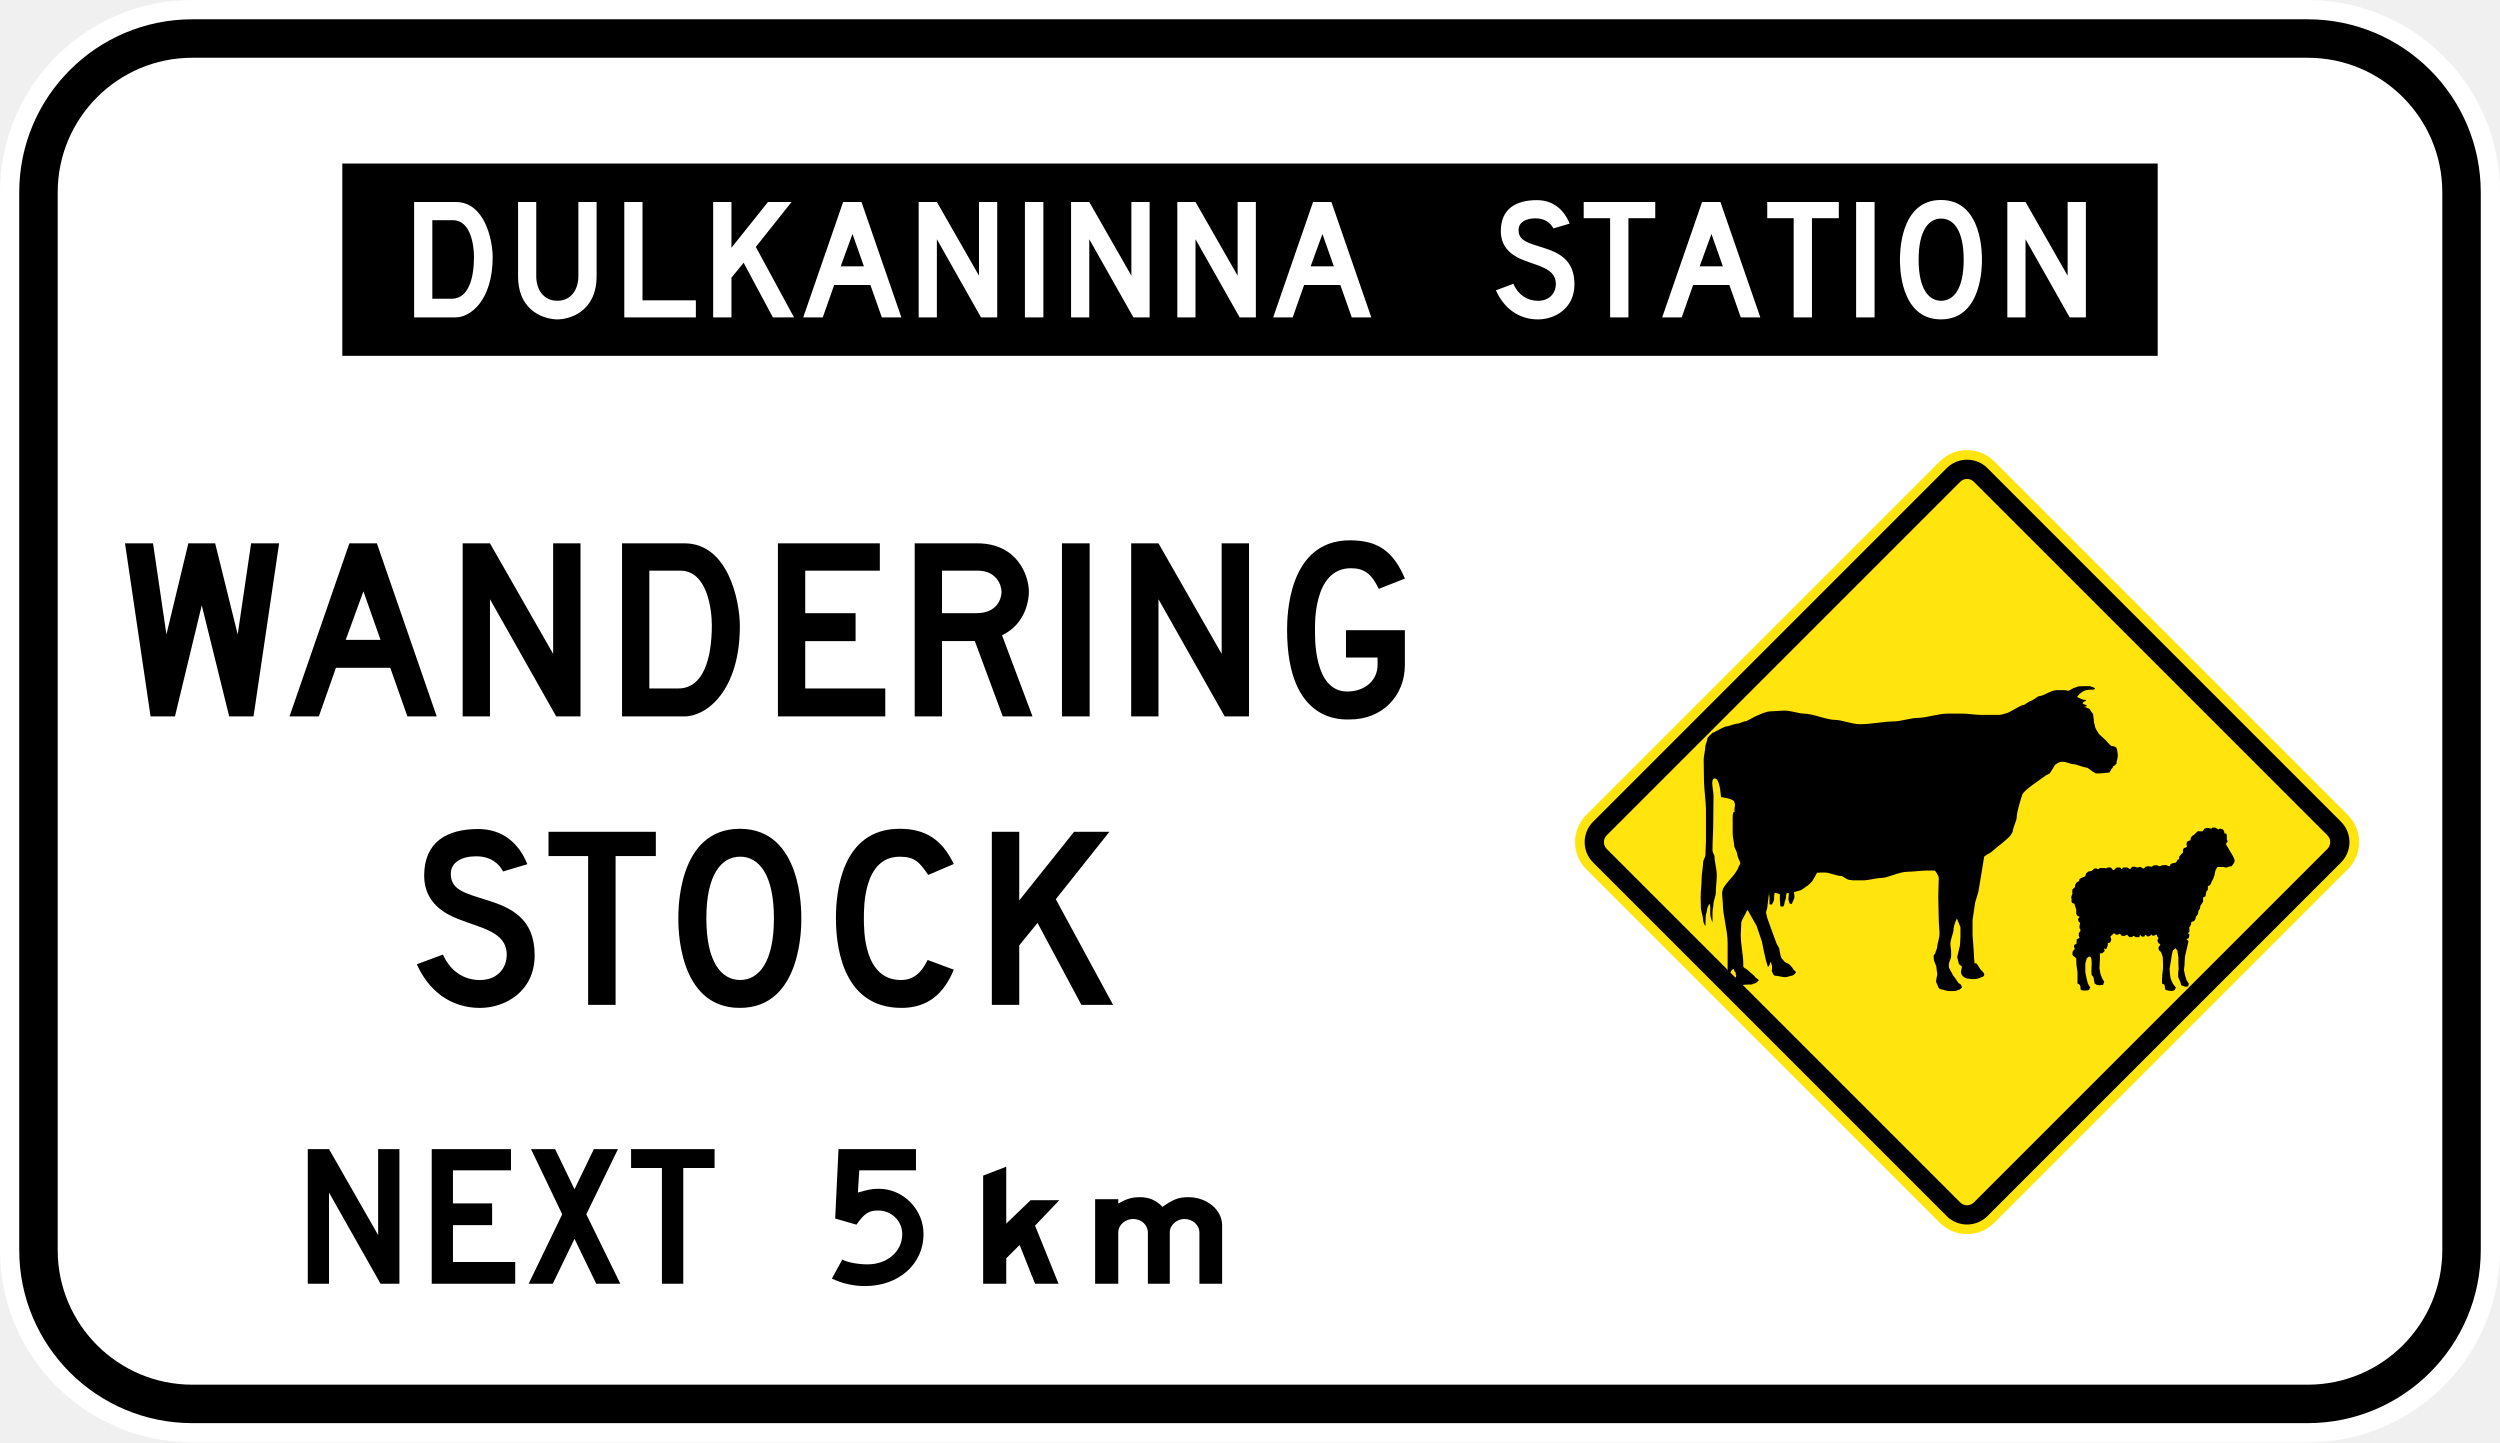
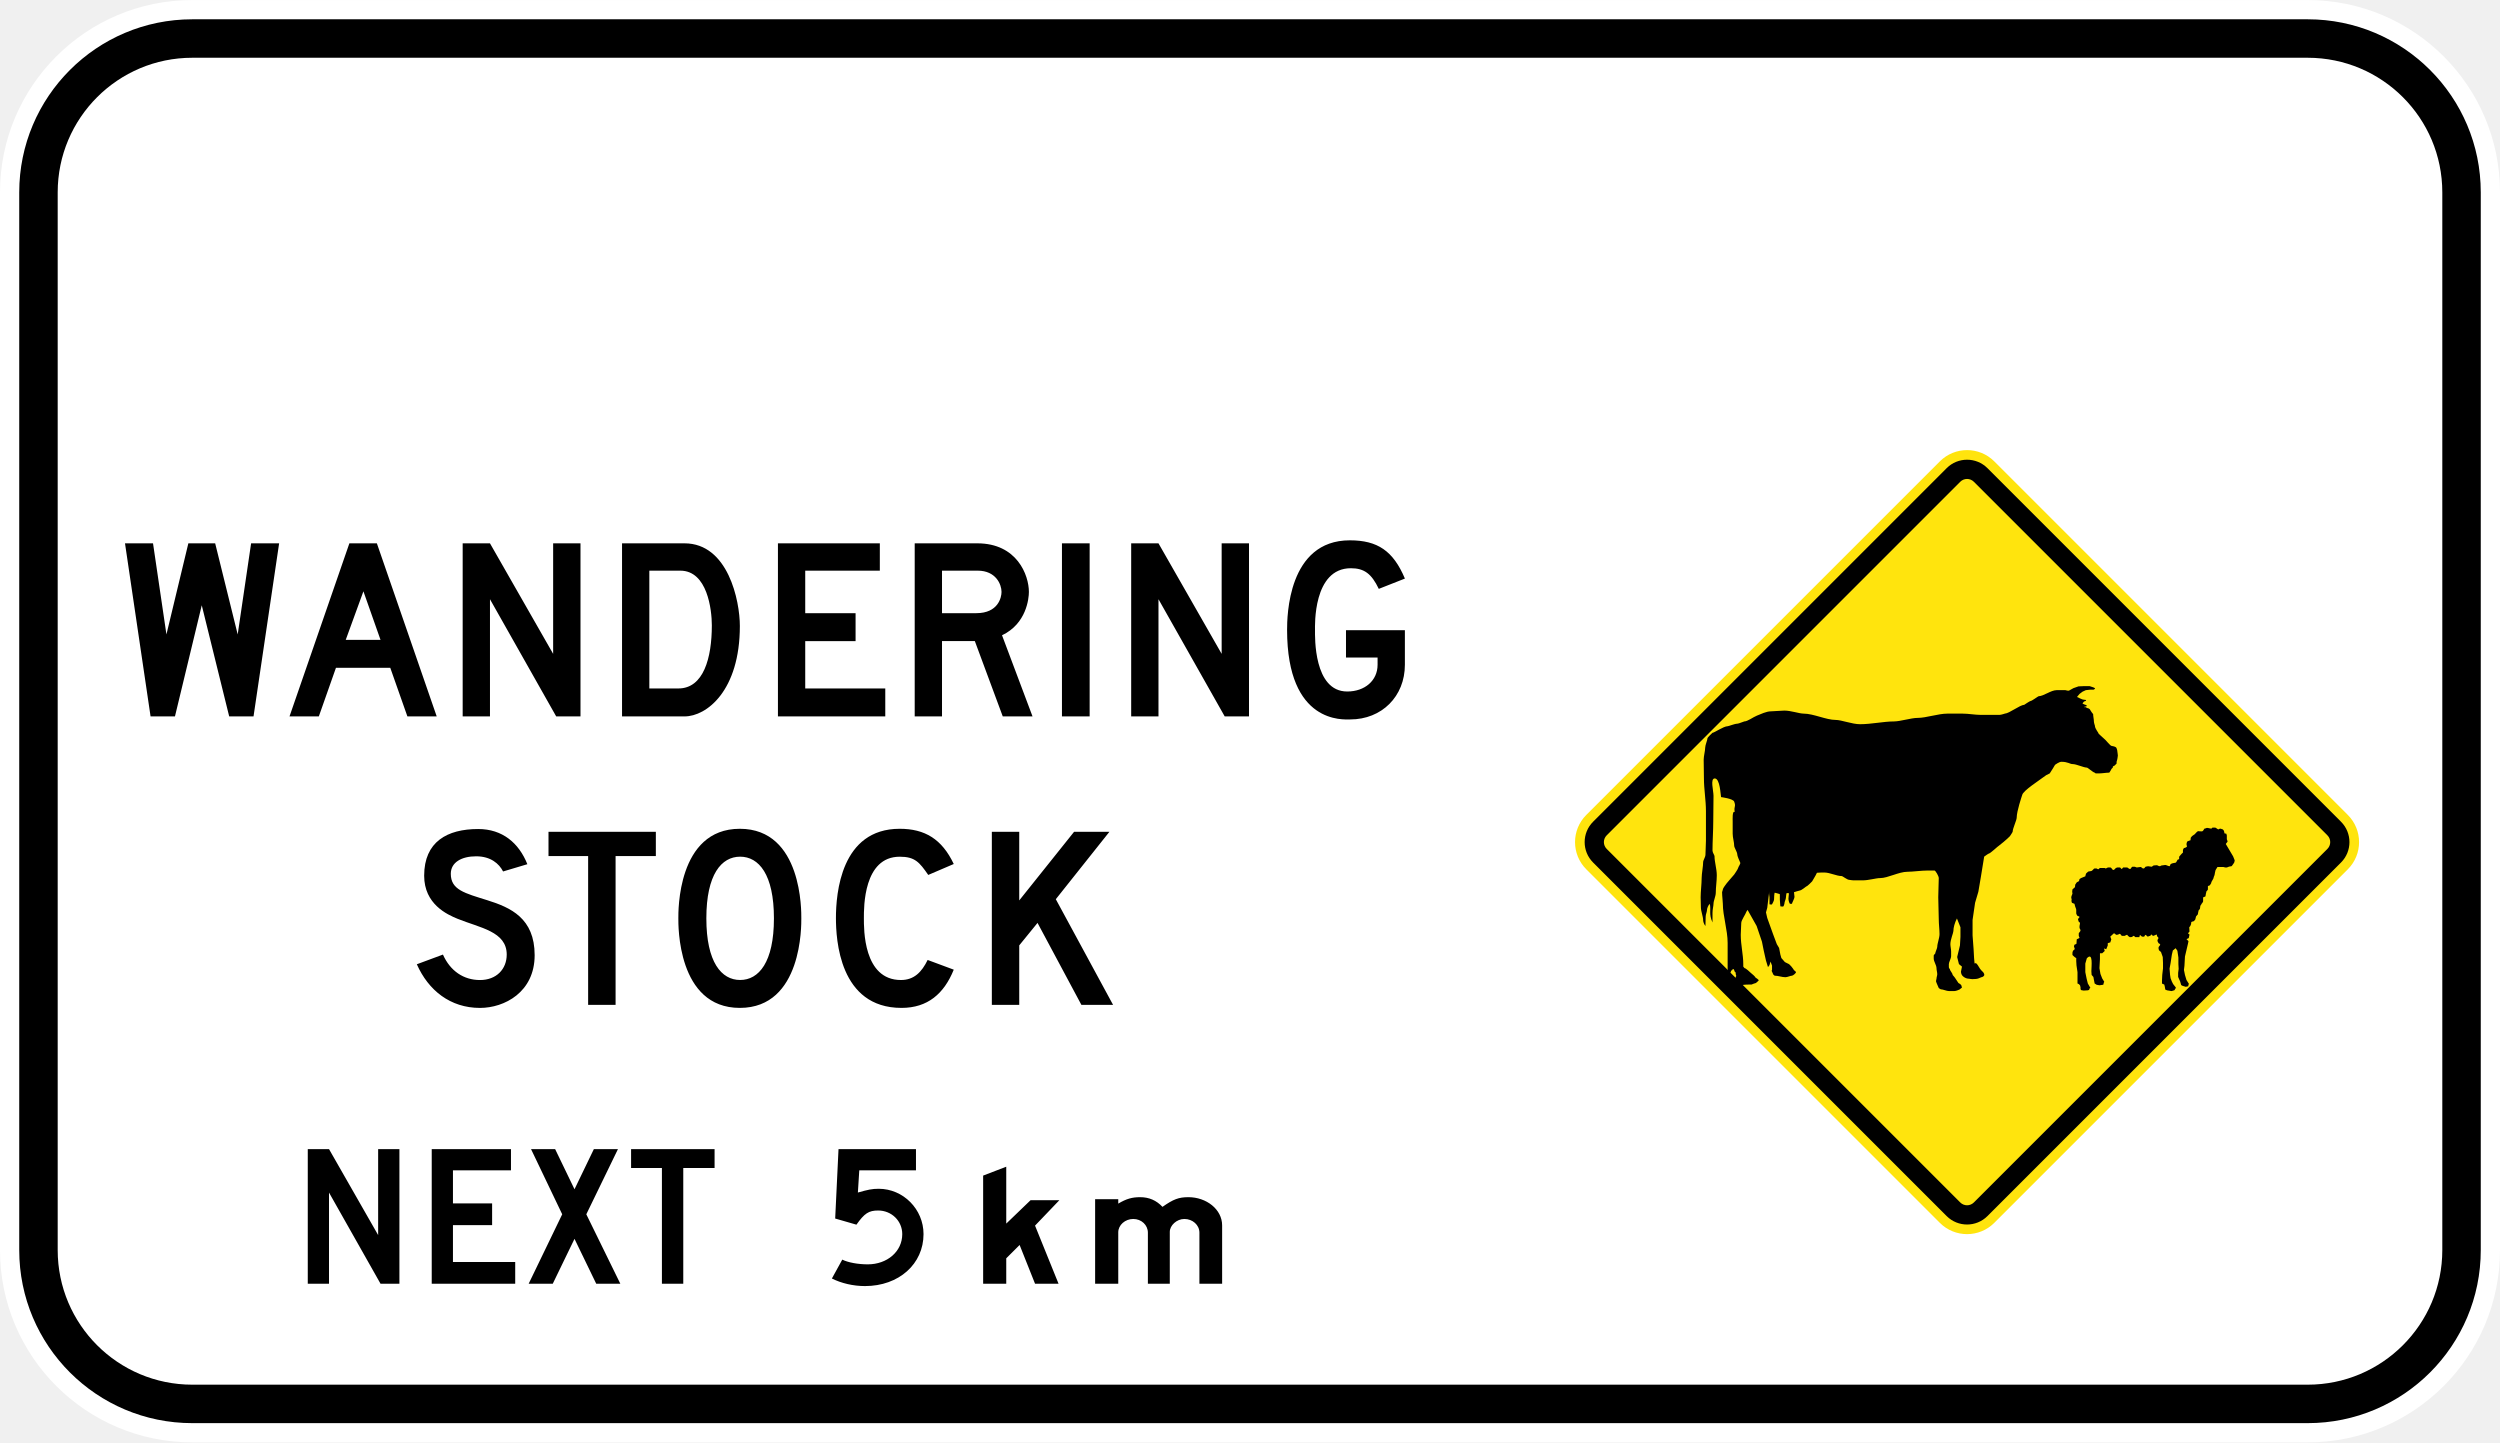
<svg xmlns="http://www.w3.org/2000/svg" version="1.1" width="91.72mm" height="52.92mm" viewBox="0 0 260 150">
  <g transform="scale(0.1)">
    <g id="panel">
      <path id="edge" fill="#fff" d="M200 0h2200a200 200 0 0 1 200 200v1100a200 200 0 0 1 -200 200h-2200a200 200 0 0 1 -200 -200v-1100a200 200 0 0 1 200 -200Z" />
      <path id="border" fill="#000" d="M200 20h2200a180 180 0 0 1 180 180v1100a180 180 0 0 1 -180 180h-2200a180 180 0 0 1 -180 -180v-1100a180 180 0 0 1 180 -180Z" />
      <path id="ground" fill="#fff" d="M200 60h2200a140 140 0 0 1 140 140v1100a140 140 0 0 1 -140 140h-2200a140 140 0 0 1 -140 -140v-1100a140 140 0 0 1 140 -140Z" />
    </g>
    <g id="legend">
-       <rect fill="#000" x="356" y="170" width="1888" height="200" />
-       <path fill="#fff" d="M474.06 330C489.24 330 512.38 312.31 512.38 267.3C512.38 249.88 504.27 210 473.98 210H430.69V330ZM492.96 266.88C492.96 289.47 487.23 310.62 469.77 310.62H449.62V228.94H471.1C489.9 228.94 492.96 256.14 492.96 266.88Z M579.63 332.1C591.36 332.1 620.47 325 620.47 287.06V210H601.51V287.06C601.51 302.64 592.66 312.74 579.61 312.74C566.56 312.74 557.71 302.64 557.71 287.06V210H538.78V287.06C538.78 325.81 568.95 332.1 579.63 332.1Z M649.27 330H723.7V312.31H668.2V210H649.27Z M803.8 330H825.76L786.06 256.74L823.23 210H798.73L760.71 257.58V210H741.7V330H760.71V288.75L773.38 273.17Z M917.1 330H937.42L895.93 210H876.87L835.36 330H855.68L867.55 296.31H905.23ZM886.6 243.27 898.47 276.94H874.33Z M1020.26 330H1037.11V210H1018.15V286.63L974.35 210H955.42V330H974.35V248.75Z M1065.91 330H1085.11V210H1065.91Z M1178.75 330H1195.6V210H1176.64V286.63L1132.84 210H1113.91V330H1132.84V248.75Z M1289.24 330H1306.09V210H1287.13V286.63L1243.33 210H1224.4V330H1243.33V248.75Z M1405.83 330H1426.15L1384.66 210H1365.6L1324.09 330H1344.41L1356.28 296.31H1393.96ZM1375.33 243.27 1387.19 276.94H1363.06Z  M1599.55 332.12C1616.44 332.12 1637.44 321.23 1637.44 295.55C1637.44 269.87 1620.71 262.5 1604.71 257.48C1589.01 252.54 1579.3 250.32 1579.3 239.12C1579.3 231.19 1586.77 227 1596.87 227C1606.96 227 1612.78 232.08 1615.56 237.51L1632.38 232.47C1626.49 217.75 1615.12 208.08 1598.29 208.08C1576.83 208.08 1560.84 216.88 1560.84 240.45C1560.84 260.22 1576.83 267.38 1583.98 270.31C1599.55 276.63 1618.08 279.09 1618.08 295.12C1618.08 305.22 1610.92 312.78 1599.55 312.78C1588.18 312.78 1578.89 306.48 1573.86 295.12L1555.75 301.85C1563.76 319.94 1578.92 332.12 1599.55 332.12Z M1693.56 226.84H1721.47V210H1647.04V226.84H1674.52V330H1693.56Z M1810.4 330H1830.73L1789.24 210H1770.17L1728.67 330H1748.99L1760.86 296.31H1798.54ZM1779.91 243.27 1791.77 276.94H1767.64Z M1884.44 226.84H1912.36V210H1837.93V226.84H1865.41V330H1884.44Z M1930.36 330H1949.56V210H1930.36Z M2018.59 207.92C1975.05 207.92 1975.96 265.69 1975.96 270C1975.96 274.31 1975.05 332.1 2018.59 332.1C2062.14 332.1 2061.22 274.31 2061.22 270C2061.22 265.69 2062.14 207.92 2018.59 207.92ZM1995.37 270C1995.37 239.49 2005.87 227.25 2018.8 227.25C2031.73 227.25 2042.23 239.5 2042.23 270C2042.23 300.5 2031.73 312.75 2018.8 312.75C2005.87 312.75 1995.37 300.5 1995.37 270Z M2152.47 330H2169.31V210H2150.35V286.63L2106.55 210H2087.62V330H2106.55V248.75Z" />
      <path fill="#000" d="M263.67 745 290.29 565H261.15L247.2 659.75L223.78 565H195.88L173.09 659.75L159.14 565H130L156.59 745H181.95L209.83 629.42L238.36 745Z M423.69 745H454.18L391.94 565H363.35L301.09 745H331.58L349.38 694.47H405.89ZM377.95 614.9 395.75 665.42H359.55Z M578.45 745H603.71V565H575.27V679.95L509.57 565H481.18V745H509.57V623.12Z M711.96 745C734.73 745 769.45 718.47 769.45 650.95C769.45 624.83 757.28 565 711.85 565H646.92V745ZM740.31 650.32C740.31 684.21 731.72 715.93 705.53 715.93H675.31V593.42H707.53C735.72 593.42 740.31 634.21 740.31 650.32Z M809.05 745H920.69V715.95H837.44V666.68H889.8V637.63H837.44V593.42H915.02V565H809.05Z M1013.82 666.65 1042.87 745H1073.83L1042.11 660.62C1067.57 648.57 1070.05 622.24 1070.05 615.56C1070.05 598.01 1057.67 565 1016.41 565H951.29V745H979.69V666.65ZM979.69 637.63V593.42H1016.81C1035.71 593.42 1041.59 607.68 1041.59 615.53C1041.59 621.34 1038.03 637.63 1015.44 637.63Z M1104.43 745H1133.23V565H1104.43Z M1273.7 745H1298.96V565H1270.52V679.95L1204.82 565H1176.43V745H1204.82V623.12Z M1338.57 655C1338.57 753.53 1397.7 748.15 1404.22 748.15C1437.09 748.15 1461.08 724.14 1461.08 691.32V655.32H1399.83V683.75H1432.68V691.32C1432.68 707.74 1419.41 719.1 1401.09 719.1C1366.08 719.1 1367.61 662.09 1367.61 655.32C1367.61 651.11 1365.34 590.9 1404.89 590.9C1418.8 590.9 1426.36 596.57 1433.94 612.36L1461.1 601.65C1448.9 572.81 1432.66 561.87 1403.82 561.87C1339.33 561.87 1338.57 641.21 1338.57 655Z" />
      <path fill="#000" d="M499.2 1048.17C524.54 1048.17 556.04 1031.84 556.04 993.32C556.04 954.8 530.95 943.75 506.94 936.21C483.38 928.81 468.83 925.48 468.83 908.67C468.83 896.79 480.03 890.49 495.17 890.49C510.32 890.49 519.05 898.12 523.21 906.26L548.45 898.71C539.61 876.63 522.56 862.12 497.31 862.12C465.11 862.12 441.13 875.33 441.13 910.67C441.13 940.33 465.11 951.06 475.85 955.47C499.2 964.95 526.99 968.63 526.99 992.69C526.99 1007.83 516.26 1019.17 499.2 1019.17C482.15 1019.17 468.22 1009.72 460.66 992.69L433.5 1002.77C445.52 1029.9 468.26 1048.17 499.2 1048.17Z M640.21 890.27H682.08V865H570.44V890.27H611.66V1045H640.21Z M769.43 861.87C704.11 861.87 705.48 948.54 705.48 955C705.48 961.46 704.11 1048.15 769.43 1048.15C834.74 1048.15 833.37 961.46 833.37 955C833.37 948.54 834.74 861.87 769.43 861.87ZM734.6 955C734.6 909.24 750.35 890.88 769.74 890.88C789.14 890.88 804.89 909.26 804.89 955C804.89 1000.74 789.14 1019.12 769.74 1019.12C750.35 1019.12 734.6 1000.74 734.6 955Z M937.57 1048.15C964.77 1048.15 981.78 1033.43 991.91 1008.39L964.75 998.29C958.61 1010.85 950.71 1019.15 936.96 1019.15C897.74 1019.15 898.44 965.87 898.44 954.71C898.44 943.41 898.04 890.92 935.7 890.92C951.59 890.92 956.18 896.63 965.38 909.87L991.91 898.5C979.55 872.49 961.78 861.87 935.68 861.87C874.46 861.87 869.37 929.37 869.37 954.68C869.37 976.6 872.79 1048.15 937.57 1048.15Z M1124.66 1045H1157.6L1098.04 935.11L1153.79 865H1117.05L1060.01 936.37V865H1031.51V1045H1060.01V983.12L1079.03 959.75Z" />
      <path fill="#000" d="M395.74 1335H415.39V1195H393.27V1284.41L342.17 1195H320.08V1335H342.17V1240.2Z M448.99 1335H535.82V1312.41H471.07V1274.08H511.8V1251.49H471.07V1217.1H531.41V1195H448.99Z M620.07 1335H645.13L609.76 1262.8L642.68 1195H617.62L597.48 1236.76L577.33 1195H552.27L584.7 1262.8L549.82 1335H574.88L597.48 1288.33Z M710.6 1214.65H743.16V1195H656.33V1214.65H688.39V1335H710.6Z M899.55 1337.45C934.95 1337.45 960.47 1314.37 960.47 1283.41C960.47 1257.53 939.41 1236.26 913.81 1236.26C906.93 1236.26 902.52 1237.24 892.2 1240.18L893.65 1217.1H952.61V1195H872.06L868.59 1267.2L890.69 1273.59C899.04 1261.8 903.47 1258.86 913.29 1258.86C927.2 1258.86 938.35 1269.67 938.35 1283.43C938.35 1301.54 922.65 1314.86 902.49 1314.86C892.16 1314.86 881.86 1312.9 875.96 1309.94L865.16 1329.59C874.98 1334.51 887.26 1337.45 899.55 1337.45Z M1076.44 1274.58 1101.73 1248.15H1071.79L1046.5 1272.48V1213.32L1022.47 1222.55V1335H1046.5V1308.57L1060.4 1294.72L1076.44 1335H1100.89Z M1247.39 1335H1271.02V1274.37C1271.02 1257.56 1254.56 1245 1235.99 1245C1225.85 1245 1220.38 1247.09 1208.98 1255.07C1202.65 1248.33 1195.04 1245 1185.76 1245C1177.37 1245 1171.43 1246.66 1162.99 1251.7V1247.09H1138.93V1335H1162.99V1281.51C1162.99 1273.98 1170.14 1267.66 1178.6 1267.66C1187.06 1267.66 1193.8 1273.96 1193.8 1281.91V1335H1216.58V1281.09C1216.58 1274.37 1223.78 1267.66 1231.76 1267.66C1240.21 1267.66 1247.39 1273.85 1247.39 1281.91Z" />
      <path fill="#ffe40d" d="M2017.46 479.75A40 40 0 0 1 2074.02 479.75L2441.72 847.46A40 40 0 0 1 2441.72 904.02L2074.02 1271.72A40 40 0 0 1 2017.46 1271.72L1649.75 904.02A40 40 0 0 1 1649.75 847.46L2017.46 479.75Z" />
      <path fill="#000" d="M2024.53 486.82A30 30 0 0 1 2066.95 486.82L2434.65 854.53A30 30 0 0 1 2434.65 896.95L2066.95 1264.65A30 30 0 0 1 2024.53 1264.65L1656.82 896.95A30 30 0 0 1 1656.82 854.53L2024.53 486.82Z" />
      <path fill="#ffe40d" d="M2038.67 500.97A10 10 0 0 1 2052.81 500.97L2420.5 868.67A10 10 0 0 1 2420.5 882.81L2052.81 1250.5A10 10 0 0 1 2038.67 1250.5L1670.97 882.81A10 10 0 0 1 1670.97 868.67L2038.67 500.97Z" />
      <g transform="translate(1768.67 713.5) scale(0.99)">
        <path fill="#000" d="M269.223 244.05L272.932 253.322L272.932 263.397L272.406 272.399L269.486 284.591L271.34 292.009L274.523 294.659L273.465 299.959C273.465 302.084 274.523 304.201 276.115 305.26C277.699 306.581 279.824 307.384 281.941 307.384C284.591 307.91 286.716 307.91 288.833 307.647C290.95 307.647 293.075 306.581 294.929 305.792C295.725 305.792 297.316 304.997 297.842 303.938C298.105 302.872 297.842 302.084 297.316 301.288C296.513 299.959 295.455 299.434 294.659 298.368C293.075 296.783 291.746 293.6 289.891 291.483C289.358 291.483 288.3 290.424 287.774 291.483L287.241 285.65L286.716 276.115L285.657 261.805L285.657 245.641L288.3 227.623L291.746 215.964L294.396 200.326L297.842 179.124C299.959 177.54 302.346 175.948 302.609 175.948C304.201 175.948 312.684 167.735 313.21 167.735C313.473 167.735 322.482 160.318 324.869 157.667C324.869 157.667 327.782 153.426 327.782 152.893C327.782 149.454 332.024 140.97 332.024 138.057C332.024 131.428 337.324 115.797 337.857 114.206C338.916 109.701 355.606 99.101 363.03 93.537L366.739 91.683C368.061 89.829 372.032 83.207 372.302 82.674C372.302 82.674 376.544 79.491 378.924 79.491C385.816 79.491 387.933 81.878 390.583 81.878C394.825 81.878 402.243 85.587 405.689 85.587C406.747 85.587 411.785 90.354 413.902 90.887L414.961 91.683C415.494 91.683 416.29 91.683 416.552 91.683C417.085 91.683 418.144 91.683 418.677 91.683C422.115 91.683 426.094 90.887 429.27 90.887C429.27 90.887 431.132 88.237 431.132 87.974C431.132 87.441 432.453 85.85 432.986 85.587C432.986 85.587 432.986 84.265 433.249 84.265L434.841 83.47L436.958 81.352C436.958 81.352 436.958 79.761 436.958 79.491C436.958 78.965 437.754 77.374 437.754 76.578C437.754 75.782 438.279 74.198 438.279 72.869C438.279 71.277 437.754 69.686 437.754 68.627C437.754 67.306 436.958 64.918 436.425 64.393C435.366 63.334 431.658 62.801 431.658 62.801C430.336 62.801 425.036 55.909 423.97 55.384L418.144 50.083C418.144 49.025 414.172 44.783 414.172 41.6C414.172 41.6 413.106 38.424 413.106 37.095C413.106 34.708 412.318 31.795 412.318 29.415C412.318 29.152 410.193 27.028 410.193 26.495C410.193 26.495 408.872 24.64 408.872 24.377C408.872 24.114 407.28 23.319 407.28 23.319C406.485 23.319 405.163 22.523 404.097 21.99C404.097 21.99 402.243 22.253 402.776 21.99C403.039 21.464 405.163 21.464 405.689 20.931C405.959 20.669 404.893 19.873 404.893 19.873C404.36 19.61 401.184 18.814 401.184 18.018L402.776 16.164C403.039 15.901 404.893 15.901 404.893 14.835C404.893 14.31 402.776 14.31 402.776 14.31C400.659 14.31 397.475 12.192 395.358 11.397L398.001 8.213L401.184 5.826L404.63 4.242L409.398 3.709L412.844 3.709L414.172 2.913L414.172 2.117L412.581 1.321L408.602 0L402.776 0L396.942 0.263L391.642 2.117L386.875 4.768C385.283 5.038 383.962 4.242 383.166 4.242C380.253 4.242 376.011 4.242 373.894 4.242C368.061 4.242 360.11 10.601 355.08 10.601C354.547 10.601 347.925 15.631 346.596 15.631C345.801 15.631 339.975 19.61 339.975 19.61C335.2 19.873 324.336 28.619 319.569 28.882C319.569 28.882 315.597 30.211 314.006 30.211C307.114 30.211 300.229 30.211 294.133 30.211C288.3 30.211 281.415 28.882 275.049 28.882C270.544 28.882 263.923 28.882 259.418 28.882C249.35 28.882 237.158 33.386 227.886 33.386C220.994 33.386 209.868 37.095 202.976 37.095C192.375 37.095 179.394 40.008 167.472 40.008C158.989 40.008 148.125 35.511 141.766 35.511C131.961 35.511 118.448 28.882 108.117 28.882C103.605 28.882 94.866 25.706 87.974 25.706C84.265 25.706 77.111 26.495 73.665 26.495C69.16 26.495 63.064 29.415 59.092 31.006C55.114 32.591 49.287 37.095 45.841 37.095C45.316 37.095 40.016 39.483 38.424 39.483C35.774 39.483 29.415 42.133 28.356 42.133C24.114 42.133 14.31 49.025 12.455 49.025C12.455 49.025 7.155 53.792 7.155 54.851C7.155 56.705 4.768 62.005 4.768 64.656C4.768 68.102 3.183 73.402 3.183 77.374C3.183 83.47 3.446 91.15 3.446 96.983C3.446 108.11 5.563 120.039 5.563 131.166C5.563 140.97 5.563 152.367 5.563 162.435C5.563 167.735 5.038 172.765 5.038 177.54C5.038 179.124 2.65 183.366 2.65 184.425C2.65 189.462 1.059 196.88 1.059 201.654C1.059 208.013 0 215.694 0 221.79C0 225.499 0.263 229.208 0.263 232.391C0.263 236.632 2.65 241.933 2.65 246.167C2.65 247.226 3.446 250.146 5.038 252C5.038 247.226 5.3 244.846 5.3 241.933C5.3 239.808 6.622 237.158 6.622 235.567C6.622 233.449 7.951 230.266 9.542 228.682C10.331 230.799 10.068 235.567 10.068 237.691C10.068 240.341 10.331 243.517 12.455 248.292C12.455 244.583 12.455 240.867 12.455 238.224C12.455 234.508 13.514 230.799 13.514 228.682C13.514 225.499 15.901 220.731 15.901 217.023C15.901 211.189 16.96 205.093 16.96 198.734C16.96 191.85 14.572 184.958 14.572 178.599C14.572 177.54 12.455 174.89 12.455 172.765C12.455 162.435 13.251 152.367 13.251 142.029C13.251 133.283 13.514 124.274 13.514 115.265C13.514 109.701 9.805 96.983 14.843 96.983C20.406 96.983 20.931 114.469 21.464 116.593C21.464 116.593 34.182 118.185 35.241 121.361C37.365 126.924 34.715 125.865 35.774 132.224C33.124 130.64 33.649 139.912 33.649 142.029C33.649 146.271 33.649 151.308 33.649 155.017C33.649 159.252 35.241 164.026 35.241 167.735C35.241 169.589 38.424 174.357 38.424 176.481C38.424 178.599 40.541 182.84 41.6 185.491C42.133 186.549 39.483 189.995 39.483 190.791C39.483 191.85 35.241 197.938 35.241 197.938C33.649 200.063 27.298 206.685 25.173 210.131C25.173 210.131 23.319 212.781 23.319 213.576C23.319 214.372 22.523 215.694 22.523 216.49C22.523 220.731 23.319 226.032 23.319 228.682C23.319 241.4 28.356 256.235 28.356 269.756C28.356 273.728 28.356 280.882 28.356 286.183C28.356 290.424 28.356 294.659 28.356 298.901C28.356 299.959 29.415 300.492 29.415 301.551C29.415 302.084 29.941 302.872 29.941 302.872C30.473 302.084 32.065 299.959 32.065 298.901L33.124 298.368L33.649 297.309L34.715 297.309L35.241 298.368C35.241 298.901 35.774 299.434 35.774 299.959C35.774 299.959 36.832 300.492 36.832 301.288C36.832 301.288 36.832 302.346 36.832 302.609C36.832 302.872 37.365 303.668 37.365 304.201C37.365 304.201 37.365 304.997 36.832 305.522C36.3 306.581 36.832 307.384 36.832 307.91C37.891 309.238 38.424 311.093 39.483 312.151C41.074 312.677 42.133 313.21 43.724 314.006C46.637 313.473 50.083 313.473 53.529 313.473C54.851 312.947 56.705 312.151 58.034 311.881C58.83 311.093 60.151 310.297 60.947 309.238C60.947 308.968 60.947 308.705 60.947 308.705C59.618 307.647 59.092 306.851 58.034 306.581C56.705 304.464 54.325 302.609 52.734 301.288C51.938 300.492 47.433 296.25 46.104 296.25L44.783 294.659C44.783 294.133 44.783 292.009 44.783 292.009C44.783 281.941 42.133 271.873 42.133 261.273C42.133 257.826 42.658 252 42.658 248.817C42.658 245.904 47.17 239.808 48.229 236.632C48.229 236.632 48.755 236.099 49.287 235.041L58.83 252L64.393 268.427L66.247 277.699L68.627 288.3L70.752 295.192L72.343 293.067L73.402 289.366L74.993 293.6L74.993 298.368C73.665 298.901 76.052 301.288 76.052 302.609C76.052 302.609 77.374 304.201 77.907 304.201C81.615 304.201 85.324 305.792 89.033 305.792C91.157 305.792 94.333 304.201 95.925 304.201C96.983 304.201 100.166 301.551 100.166 300.492C100.166 299.959 98.042 298.368 98.042 298.368C97.516 297.309 93.8 292.009 91.683 291.483C91.683 291.483 89.566 290.424 88.507 289.891L84.791 285.65L83.732 281.941L82.411 275.049L80.024 271.077L76.052 260.477L69.956 243.517L68.627 237.691L69.956 232.924L72.073 215.431C71.548 218.607 72.343 220.198 72.343 221.79C72.343 224.177 72.343 227.09 72.343 229.208C72.343 229.208 74.723 229.741 74.993 229.208C75.256 228.682 77.111 225.499 77.111 224.177C77.111 222.323 77.374 217.023 77.907 217.023C77.907 217.023 83.207 218.344 83.207 218.607C83.207 219.14 83.207 222.586 83.207 224.177C83.207 226.557 83.732 230.266 83.732 231.332C83.732 231.332 86.916 231.858 86.916 231.332C87.441 230.799 87.974 228.682 87.974 228.682C87.974 226.557 89.566 223.907 89.566 222.323C89.566 220.994 90.099 218.607 90.099 217.811C90.099 217.285 92.742 217.285 92.742 217.811C92.742 218.877 92.216 221.527 92.216 223.382C92.216 225.236 93.275 228.149 93.8 228.682L95.925 228.682C95.925 227.623 98.575 223.382 98.575 221.264C98.575 220.198 98.042 217.023 98.042 216.49C98.042 216.49 103.875 214.635 104.401 214.635C105.73 214.635 111.03 210.394 111.03 210.394C112.089 210.394 117.126 205.093 117.126 205.093C117.126 204.83 121.098 198.734 122.156 196.084C123.748 195.821 128.515 195.821 130.107 195.821C135.67 195.821 142.825 199.53 148.125 199.53C149.184 199.53 153.959 203.509 156.076 203.509C156.601 203.509 158.989 204.035 160.318 204.035C161.902 204.035 164.289 204.035 165.881 204.035C167.202 204.035 169.589 204.035 170.385 204.035C176.481 204.035 184.162 201.654 188.666 201.654C196.617 201.654 208.276 195.025 217.285 195.025C223.119 195.025 231.595 193.704 238.749 193.704C240.604 193.704 245.641 193.704 245.641 193.704C246.7 193.704 250.146 199.53 250.146 201.654C250.146 208.013 249.613 214.898 249.613 221.79C249.613 229.208 250.146 237.691 250.146 244.846C250.146 250.146 250.942 255.709 250.942 260.477C250.942 264.718 248.555 270.281 248.555 273.99C248.555 275.319 246.437 279.554 246.437 280.882C246.437 280.882 244.846 282.474 244.846 282.999C244.846 283.532 244.846 285.65 244.846 286.183C244.846 289.366 247.759 293.067 247.759 296.25C247.759 298.368 248.555 300.492 248.555 302.609C248.555 304.201 247.759 305.792 247.759 307.384C247.759 307.91 247.233 308.968 247.233 310.027C247.759 312.151 249.35 315.064 250.146 317.182C250.146 317.182 252 318.51 252.263 318.51C254.651 318.51 258.359 320.365 261.01 320.365C262.331 320.365 264.718 320.365 266.31 320.365C268.164 320.365 270.544 319.306 271.873 318.773C271.873 318.773 273.99 317.182 274.523 316.656L273.99 314.802C273.99 313.473 270.814 311.881 270.814 311.881C270.281 310.823 267.631 307.384 267.106 306.318C267.106 306.318 265.514 304.201 264.718 303.405C264.718 301.551 261.805 298.901 261.805 297.309C261.805 297.309 260.747 296.25 260.747 295.192C260.747 294.659 260.747 293.067 260.747 292.009C260.747 289.891 263.127 286.183 263.127 283.532C263.127 282.474 263.127 280.087 263.127 278.765C263.127 276.115 262.331 273.465 262.331 271.077C262.331 266.31 265.514 259.155 265.514 257.301C265.514 253.592 266.836 248.817 269.223 244.05M501.876 292.009L502.146 297.046L501.613 301.288L501.613 305.522L503.731 310.297L504.797 314.006L506.118 314.802L509.564 315.86L512.214 315.327L512.477 314.802L512.214 314.006L513.01 312.947L510.36 308.705L508.768 303.405L507.71 298.105L508.235 293.863L508.768 284.065L511.944 270.552L512.477 267.894L510.36 265.777L512.74 264.718L513.536 261.01L511.944 259.681L513.536 257.826L513.273 253.322C514.864 252 515.39 249.613 515.39 248.022C515.39 247.496 518.04 246.963 518.04 246.963C518.04 246.963 519.632 245.371 519.632 245.108C519.632 244.583 520.428 242.458 520.428 241.933L522.282 239.808C522.282 239.012 523.078 236.099 523.078 235.837C523.078 235.304 524.399 234.245 524.399 234.245C524.399 234.245 524.932 231.858 524.932 230.799L525.991 229.208C525.991 228.682 527.845 227.09 527.845 226.032C527.845 225.236 527.845 223.119 527.845 222.053C527.845 221.79 530.233 220.994 530.233 220.994C530.233 220.731 530.758 219.14 530.758 218.081C530.758 217.548 531.291 216.752 531.291 215.694C531.291 215.694 532.883 214.109 532.883 213.576C532.883 212.781 532.883 210.664 532.883 210.131C532.883 209.868 534.737 209.598 535 209.072L536.329 206.955C536.329 205.093 538.979 202.713 538.979 200.588C538.979 200.588 540.037 198.471 540.037 197.413C540.037 196.88 540.57 194.762 540.57 194.762C540.57 193.441 541.629 192.112 542.951 189.995L549.047 189.995L551.164 190.521L552.755 190.521L554.873 189.725L555.939 189.462L556.201 189.462L557.26 189.199L557.793 189.199L558.589 188.141L560.443 185.491L560.969 183.629L560.969 182.84L559.377 178.862L551.697 165.881C552.222 164.552 553.551 164.026 553.551 162.968C553.551 162.435 552.755 161.376 552.755 160.843C552.755 159.252 552.755 157.93 552.755 156.871L552.222 155.017L550.368 154.747C550.368 154.747 549.842 152.893 549.842 152.367C549.842 151.834 548.514 150.513 548.514 150.513C547.988 150.513 546.659 149.717 545.863 149.717C545.075 149.717 544.009 150.513 544.009 150.513C542.951 150.513 541.359 148.651 540.57 148.651C540.037 148.651 538.979 148.651 537.65 148.651C537.387 148.651 536.854 149.717 536.329 149.717C535.263 149.717 533.408 148.921 531.824 148.921C531.291 148.921 530.233 149.717 529.174 149.717C529.174 149.717 527.845 152.097 527.319 152.367C526.261 152.893 523.874 152.367 522.545 152.367C521.756 152.367 519.099 155.543 519.099 155.543L516.456 157.397C516.456 157.397 514.864 158.989 514.864 159.252C514.864 159.785 514.602 161.902 514.602 161.902C514.069 161.902 511.944 162.968 511.156 163.23C511.156 163.23 510.36 165.085 510.36 165.881C510.36 166.669 510.886 168.268 510.886 168.268C510.886 169.327 508.235 170.122 507.71 170.122C507.71 170.122 506.651 171.444 506.651 172.503C506.651 172.765 506.651 174.627 506.651 174.89C506.651 174.89 504.527 176.744 504.527 177.007C504.264 177.54 502.672 178.862 502.672 179.394C502.672 179.394 502.672 180.986 502.672 181.782L501.088 182.307C501.088 182.307 499.496 185.491 498.963 185.491C498.963 185.491 496.313 186.016 496.05 186.016C495.517 186.016 493.933 186.812 493.663 187.075C493.4 187.075 493.13 189.199 492.604 189.199C491.276 189.199 489.158 187.871 488.1 187.871C487.041 187.871 485.712 188.403 484.128 188.403C483.858 188.403 482.799 189.199 482.537 189.199C480.945 189.199 479.887 188.141 479.354 188.141C477.769 188.141 476.44 188.403 475.915 188.403C475.382 188.403 474.316 189.725 473.79 189.725C472.469 189.725 471.14 189.199 470.081 189.199C469.286 189.199 467.694 189.725 467.431 189.725C466.898 189.725 466.636 191.579 465.044 191.579C463.723 191.579 463.19 189.995 462.131 189.995C460.81 189.995 459.218 190.521 458.159 190.521C457.626 190.521 456.568 189.725 455.772 189.725C455.509 189.725 454.443 189.725 453.918 189.725C452.326 189.725 452.326 192.112 451.005 192.112C449.946 192.112 448.617 190.521 448.084 190.521C446.5 190.521 444.908 190.521 443.85 190.521C443.587 190.521 442.784 192.112 442.258 192.112C441.725 192.112 441.2 190.521 440.404 190.521C439.608 190.521 438.549 190.521 437.754 190.521C437.491 190.521 436.162 191.054 436.162 191.054C436.162 191.054 434.571 193.171 433.512 193.171C432.453 193.171 431.658 190.521 430.336 190.521C430.336 190.521 429.007 190.521 428.212 190.521C427.153 190.521 426.094 191.579 425.561 191.579C425.299 191.579 424.503 191.054 424.503 191.054C423.444 191.054 422.648 191.054 421.59 191.054C421.057 191.054 419.998 191.054 419.473 191.054C418.94 191.054 418.407 192.375 417.611 192.375C417.085 192.375 416.027 191.579 416.027 191.579C415.494 191.579 413.902 191.579 413.639 191.579C413.106 191.579 411.252 194.23 410.456 194.23C410.456 194.23 407.813 194.762 407.28 194.762C407.017 194.762 404.893 196.88 404.893 196.88C404.893 196.88 404.097 199.267 404.097 199.8L399.593 201.654L398.001 202.713L397.475 204.83L395.088 206.159L393.504 208.539L393.234 211.189L390.583 213.576L390.321 215.964L390.583 218.081L389.525 220.731L389.262 222.849L389.788 223.382L389.525 225.769L390.058 227.623L392.708 228.682C393.504 232.653 394.562 233.712 394.562 235.041C394.562 235.837 394.562 237.954 394.562 238.749C394.562 239.545 395.884 241.4 395.884 241.4C395.884 241.4 398.001 241.933 398.001 242.458C398.001 242.991 396.417 244.583 396.417 244.583C396.417 245.904 397.213 246.963 397.213 247.496C397.213 248.022 398.534 248.022 398.534 248.817C398.534 250.146 398.001 251.467 398.001 252C398.001 252.526 398.001 253.322 398.001 253.855C398.001 254.651 399.067 255.709 399.067 256.505C399.067 257.826 397.213 259.155 397.213 259.681C397.213 260.214 397.213 261.273 397.213 262.331C397.213 262.864 398.001 264.185 398.001 264.185C398.001 264.981 395.088 265.777 395.088 266.04C395.088 267.106 394.825 269.486 394.825 270.552C394.825 270.814 392.971 271.61 392.708 271.61C392.708 271.61 392.175 272.932 392.175 273.195C392.175 274.261 392.971 275.319 392.971 275.845C392.971 276.911 391.642 277.436 391.642 277.436C391.642 277.699 390.583 278.765 390.583 280.087C390.583 280.612 390.583 281.941 390.583 282.474C390.583 282.737 394.3 285.913 394.562 285.65L394.562 288.833L394.825 293.337L395.884 300.492L395.884 304.201L395.884 312.414L397.213 312.947L398.534 314.269L399.067 316.393L399.067 318.248L399.593 319.306L402.243 319.832L406.747 319.569L408.339 319.036L408.076 318.248L409.398 316.919L406.747 312.414L405.426 307.114L404.097 300.492L404.097 291.483L405.689 285.913C412.581 278.765 410.456 294.659 410.456 299.434L410.726 303.405L412.581 305.522L413.106 308.443L413.902 312.414L416.027 313.743L418.94 314.269L422.648 313.743L423.444 312.947L423.174 311.881L423.707 311.356L423.97 310.56L421.853 307.114L419.998 302.346L418.94 296.25L419.473 286.708L419.473 280.612L421.853 280.612L424.503 278.232L423.707 275.582L426.094 276.378L427.686 272.399L427.686 270.019L430.336 269.223L431.395 266.04L430.336 263.127L433.512 260.214C434.045 259.155 435.366 260.214 435.366 260.214C435.366 260.214 436.162 261.273 436.695 261.273C437.491 261.273 438.279 261.01 438.549 261.01C438.812 261.01 439.608 260.214 440.404 260.214C441.2 260.214 441.725 262.331 442.784 262.331C443.054 262.331 444.908 262.331 445.441 262.331C445.967 262.331 446.763 261.273 448.084 261.273C448.355 261.273 448.88 262.331 448.88 262.331C449.413 262.594 450.472 263.66 450.735 263.66C451.005 263.66 452.326 263.66 452.326 263.66C453.385 263.66 454.443 262.331 454.976 262.331C455.509 262.331 456.305 263.66 456.568 263.66C457.093 263.66 458.159 263.66 458.685 263.66C459.218 263.66 460.277 263.66 460.81 263.66C461.072 263.66 461.072 261.535 461.598 261.535C462.131 261.535 463.19 263.127 463.723 263.127C463.723 263.127 465.314 263.397 465.84 263.127C466.373 263.127 466.636 261.273 467.431 261.273C467.957 261.273 469.023 263.127 469.819 263.127C470.081 263.127 471.403 262.331 472.469 262.331C472.469 262.331 472.732 261.01 473.79 261.01C474.316 261.01 474.316 262.331 475.382 262.331C476.44 262.331 477.769 261.01 479.354 261.01L479.354 262.331C479.354 263.127 480.945 263.66 480.945 264.718C480.945 265.251 479.887 266.04 479.887 267.369C479.887 268.427 480.945 269.486 480.945 270.019C480.945 270.019 482.799 270.814 482.799 271.61C482.799 272.399 480.945 273.465 480.945 275.049C480.945 275.582 481.478 277.436 481.478 277.436C481.478 277.436 482.799 278.765 483.595 279.291L485.45 284.591L485.712 290.687L485.712 296.513L484.917 303.405L484.654 309.238L484.654 312.414L485.712 312.947L487.041 313.473L487.574 315.597L488.1 318.773L489.954 319.569L494.729 320.365L497.372 319.569L498.43 319.036L497.905 318.248L498.963 317.715L499.226 316.656L496.313 312.947L494.992 310.297L493.663 306.851L493.13 303.405L492.604 296.783L493.663 290.95L494.992 282.211L496.05 277.699C496.313 277.436 497.905 276.378 498.963 275.319L500.818 277.969L501.876 285.124L501.876 292.009Z" />
      </g>
    </g>
  </g>
</svg>
